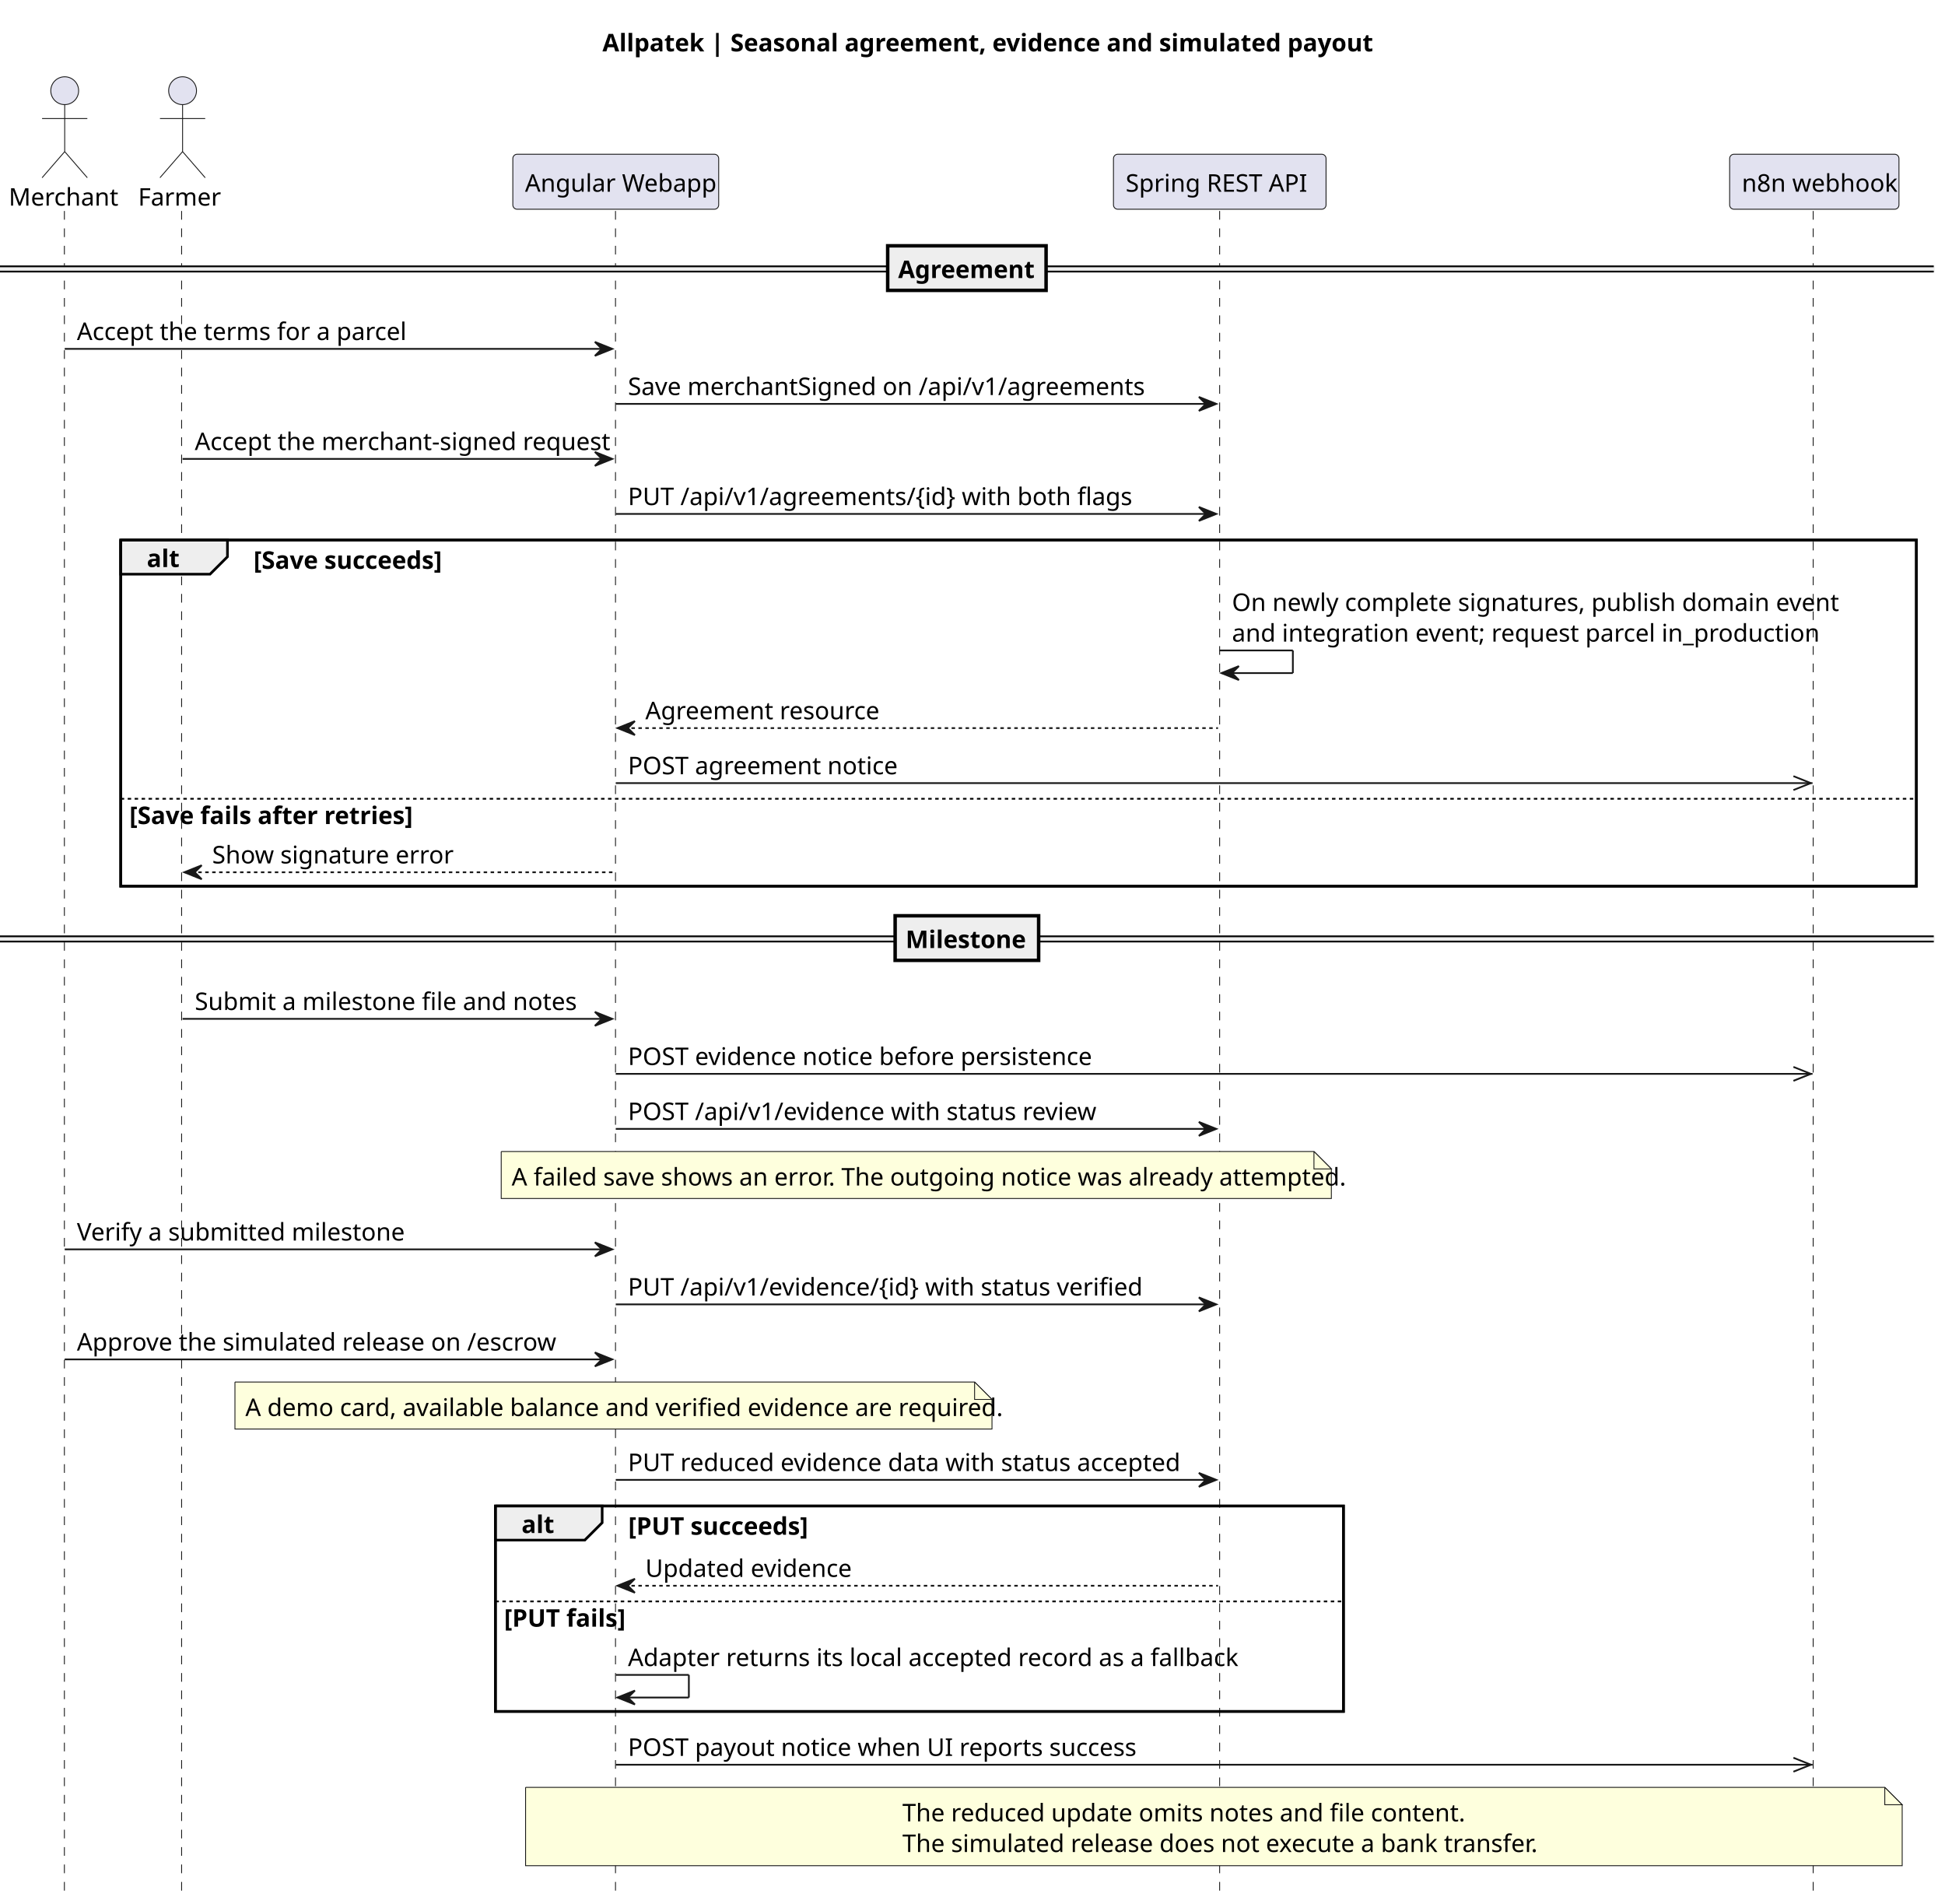
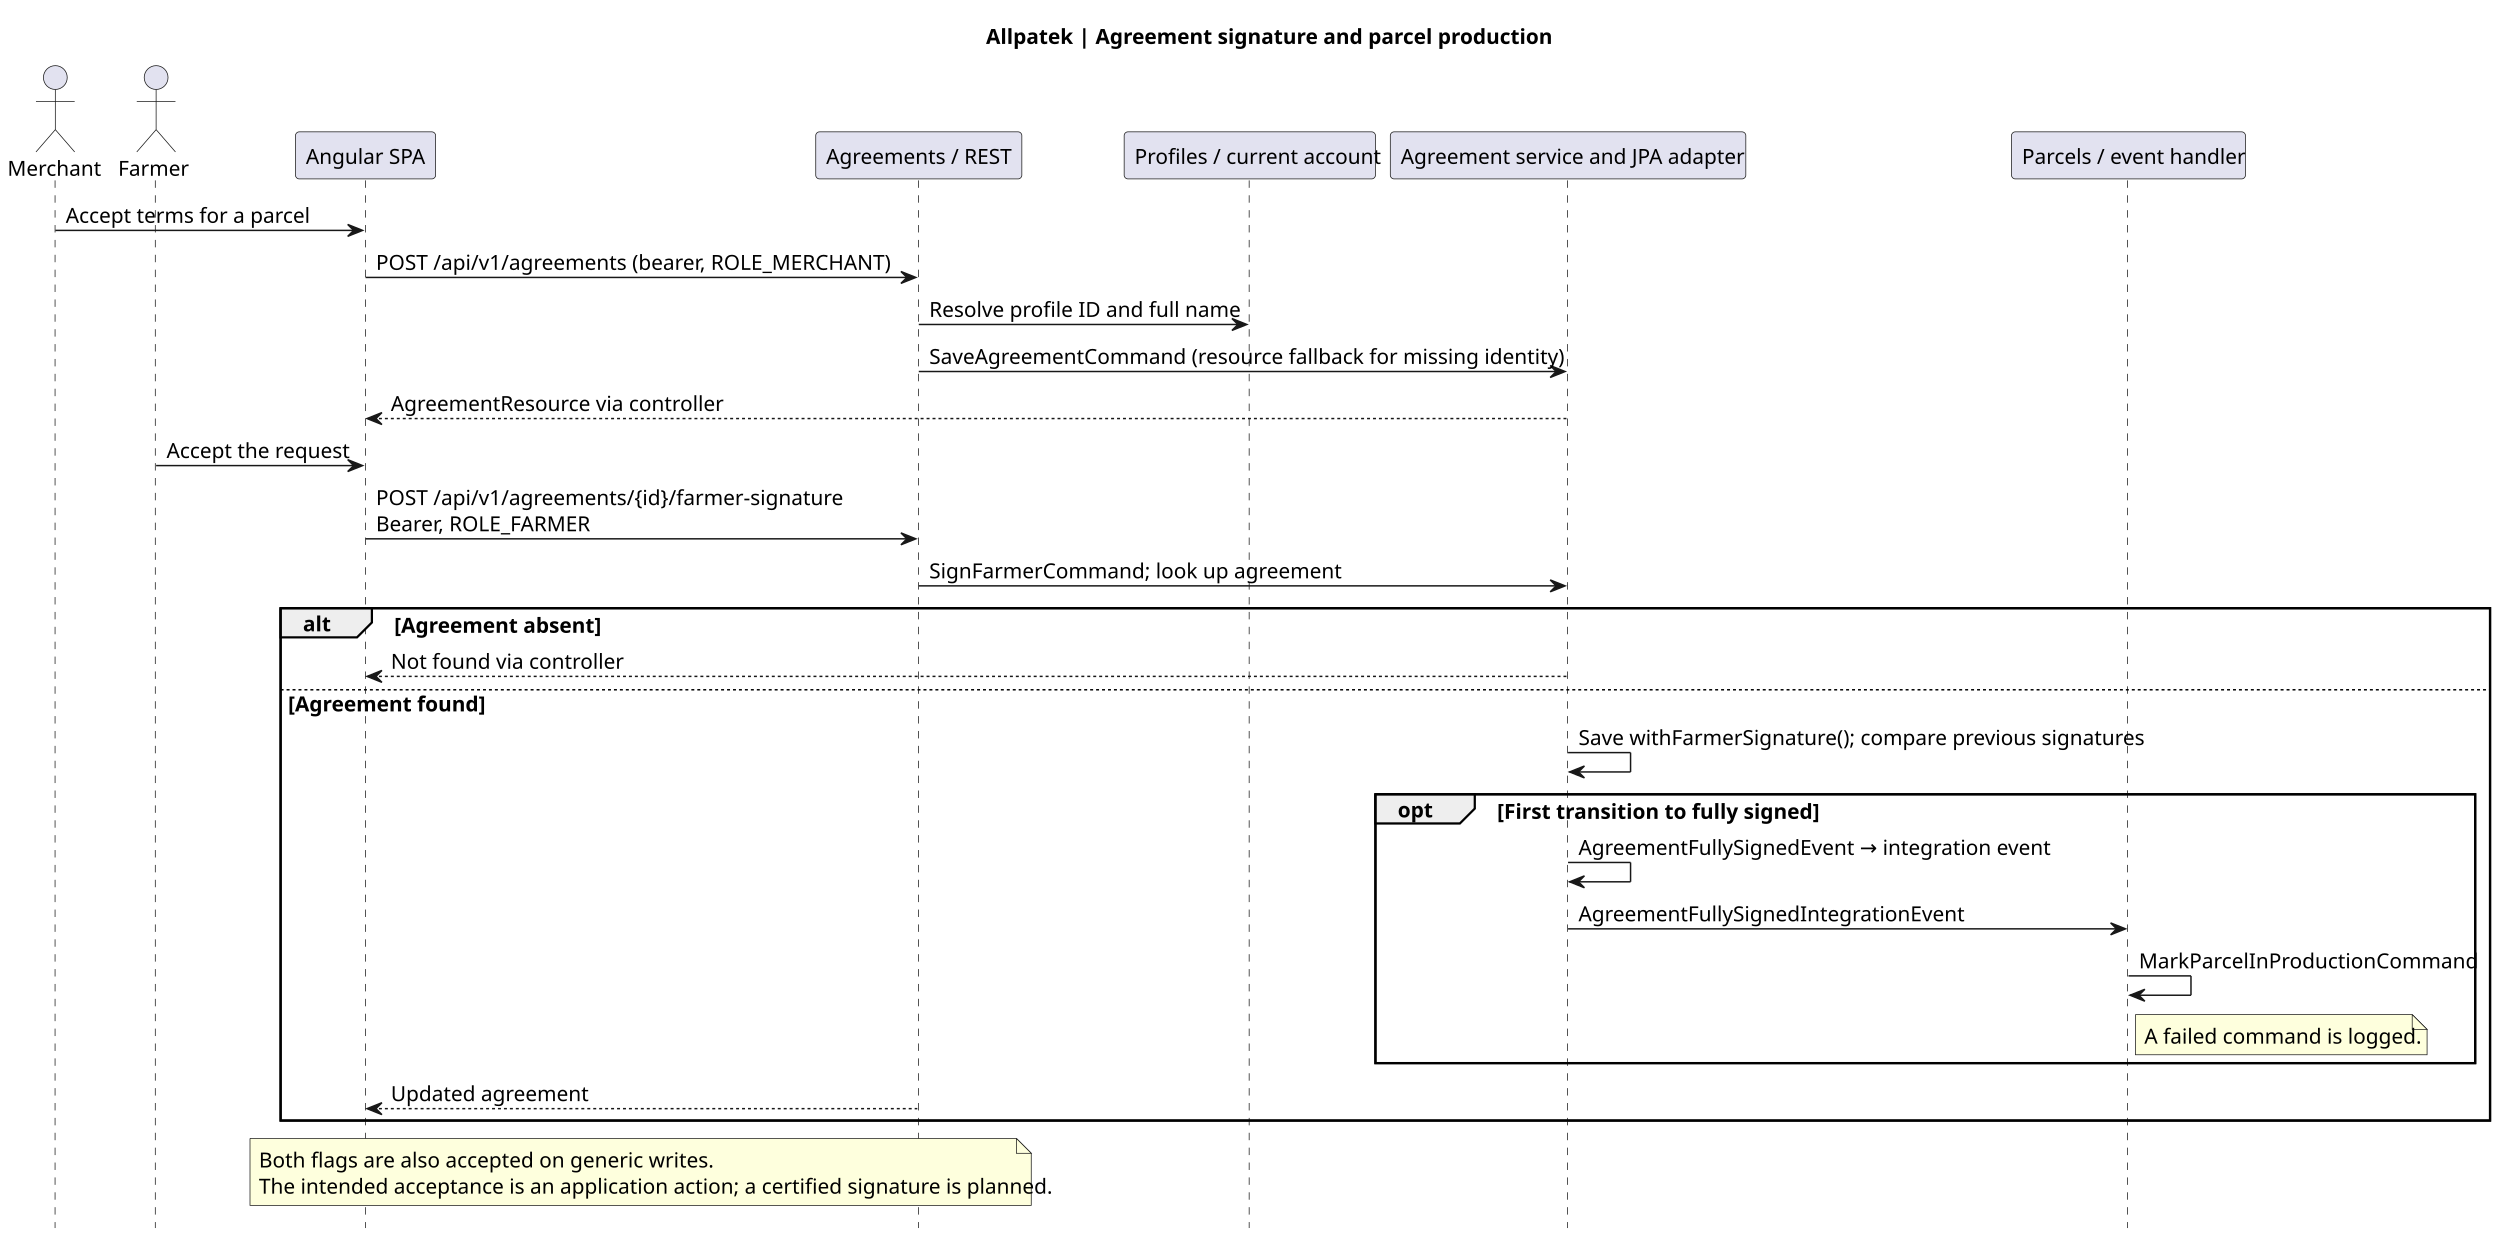
- <svg xmlns="http://www.w3.org/2000/svg" contentStyleType="text/css" data-diagram-type="SEQUENCE" height="1367.5px" preserveAspectRatio="none" style="width:1397px;height:1367px;background:#FFFFFF;" version="1.1" viewBox="0 0 1397 1367" width="1397.5px" zoomAndPan="magnify">
+ <svg xmlns="http://www.w3.org/2000/svg" contentStyleType="text/css" data-diagram-type="SEQUENCE" height="1040px" preserveAspectRatio="none" style="width:2100px;height:1040px;background:#FFFFFF;" version="1.1" viewBox="0 0 2100 1040" width="2100px" zoomAndPan="magnify">
  <defs />
  <g>
-     <text fill="#000000" font-family="sans-serif" font-size="17.5" font-weight="bold" lengthAdjust="spacing" textLength="522.291" x="432.696" y="36.916">Allpatek | Seasonal agreement, evidence and simulated payout</text>
-     <rect fill="none" height="248.594" style="stroke:#000000;stroke-width:1.875;" width="1289.736" x="86.698" y="387.832" />
-     <rect fill="none" height="147.559" style="stroke:#000000;stroke-width:1.875;" width="609.101" x="355.839" y="1081.543" />
+     <text fill="#000000" font-family="sans-serif" font-size="17.5" font-weight="bold" lengthAdjust="spacing" textLength="446.37" x="828.262" y="36.916">Allpatek | Agreement signature and parcel production</text>
+     <rect fill="none" height="430.391" style="stroke:#000000;stroke-width:1.875;" width="1855.929" x="235.715" y="510.879" />
+     <rect fill="none" height="225.82" style="stroke:#000000;stroke-width:1.875;" width="923.785" x="1155.358" y="667.188" />
    <g class="participant-lifeline" data-entity-uid="part1" data-qualified-name="Merchant" id="part1-lifeline">
      <g>
-         <rect fill="#000000" fill-opacity="0" height="1207.363" width="10" x="41.474" y="151.523" />
-         <line style="stroke:#181818;stroke-width:0.625;stroke-dasharray:6.25,6.25;" x1="46.25" x2="46.25" y1="151.523" y2="1358.887" />
+         <rect fill="#000000" fill-opacity="0" height="880.019" width="10" x="41.474" y="151.523" />
+         <line style="stroke:#181818;stroke-width:0.625;stroke-dasharray:6.25,6.25;" x1="46.25" x2="46.25" y1="151.523" y2="1031.543" />
      </g>
    </g>
    <g class="participant-lifeline" data-entity-uid="part2" data-qualified-name="Farmer" id="part2-lifeline">
      <g>
-         <rect fill="#000000" fill-opacity="0" height="1207.363" width="10" x="126.142" y="151.523" />
-         <line style="stroke:#181818;stroke-width:0.625;stroke-dasharray:6.25,6.25;" x1="130.448" x2="130.448" y1="151.523" y2="1358.887" />
+         <rect fill="#000000" fill-opacity="0" height="880.019" width="10" x="126.142" y="151.523" />
+         <line style="stroke:#181818;stroke-width:0.625;stroke-dasharray:6.25,6.25;" x1="130.448" x2="130.448" y1="151.523" y2="1031.543" />
      </g>
    </g>
    <g class="participant-lifeline" data-entity-uid="part3" data-qualified-name="Web" id="part3-lifeline">
      <g>
-         <rect fill="#000000" fill-opacity="0" height="1207.363" width="10" x="437.27" y="151.523" />
-         <line style="stroke:#181818;stroke-width:0.625;stroke-dasharray:6.25,6.25;" x1="442.089" x2="442.089" y1="151.523" y2="1358.887" />
+         <rect fill="#000000" fill-opacity="0" height="880.019" width="10" x="302.064" y="151.523" />
+         <line style="stroke:#181818;stroke-width:0.625;stroke-dasharray:6.25,6.25;" x1="306.965" x2="306.965" y1="151.523" y2="1031.543" />
      </g>
    </g>
-     <g class="participant-lifeline" data-entity-uid="part4" data-qualified-name="Api" id="part4-lifeline">
+     <g class="participant-lifeline" data-entity-uid="part4" data-qualified-name="Rest" id="part4-lifeline">
      <g>
-         <rect fill="#000000" fill-opacity="0" height="1207.363" width="10" x="871.096" y="151.523" />
-         <line style="stroke:#181818;stroke-width:0.625;stroke-dasharray:6.25,6.25;" x1="876.001" x2="876.001" y1="151.523" y2="1358.887" />
+         <rect fill="#000000" fill-opacity="0" height="880.019" width="10" x="766.787" y="151.523" />
+         <line style="stroke:#181818;stroke-width:0.625;stroke-dasharray:6.25,6.25;" x1="771.481" x2="771.481" y1="151.523" y2="1031.543" />
      </g>
    </g>
-     <g class="participant-lifeline" data-entity-uid="part5" data-qualified-name="N8n" id="part5-lifeline">
+     <g class="participant-lifeline" data-entity-uid="part5" data-qualified-name="Acct" id="part5-lifeline">
      <g>
-         <rect fill="#000000" fill-opacity="0" height="1207.363" width="10" x="1298.128" y="151.523" />
-         <line style="stroke:#181818;stroke-width:0.625;stroke-dasharray:6.25,6.25;" x1="1302.322" x2="1302.322" y1="151.523" y2="1358.887" />
+         <rect fill="#000000" fill-opacity="0" height="880.019" width="10" x="1044.829" y="151.523" />
+         <line style="stroke:#181818;stroke-width:0.625;stroke-dasharray:6.25,6.25;" x1="1049.299" x2="1049.299" y1="151.523" y2="1031.543" />
+       </g>
+     </g>
+     <g class="participant-lifeline" data-entity-uid="part6" data-qualified-name="Repo" id="part6-lifeline">
+       <g>
+         <rect fill="#000000" fill-opacity="0" height="880.019" width="10" x="1312.172" y="151.523" />
+         <line style="stroke:#181818;stroke-width:0.625;stroke-dasharray:6.25,6.25;" x1="1316.608" x2="1316.608" y1="151.523" y2="1031.543" />
+       </g>
+     </g>
+     <g class="participant-lifeline" data-entity-uid="part7" data-qualified-name="Parcels" id="part7-lifeline">
+       <g>
+         <rect fill="#000000" fill-opacity="0" height="880.019" width="10" x="1782.92" y="151.523" />
+         <line style="stroke:#181818;stroke-width:0.625;stroke-dasharray:6.25,6.25;" x1="1787.175" x2="1787.175" y1="151.523" y2="1031.543" />
      </g>
    </g>
    <g class="participant participant-head" data-entity-uid="part1" data-qualified-name="Merchant" id="part1-head">
      <text fill="#000000" font-family="sans-serif" font-size="17.5" lengthAdjust="spacing" textLength="72.948" x="6.25" y="147.678">Merchant</text>
      <ellipse cx="46.474" cy="65.137" fill="#E2E2F0" rx="10" ry="10" style="stroke:#181818;stroke-width:0.625;" />
      <path d="M46.474,75.137 L46.474,108.887 M30.224,85.137 L62.724,85.137 M46.474,108.887 L30.224,127.637 M46.474,108.887 L62.724,127.637" fill="none" style="stroke:#181818;stroke-width:0.625;" />
    </g>
    <g class="participant participant-head" data-entity-uid="part2" data-qualified-name="Farmer" id="part2-head">
      <text fill="#000000" font-family="sans-serif" font-size="17.5" lengthAdjust="spacing" textLength="56.388" x="99.198" y="147.678">Farmer</text>
      <ellipse cx="131.142" cy="65.137" fill="#E2E2F0" rx="10" ry="10" style="stroke:#181818;stroke-width:0.625;" />
      <path d="M131.142,75.137 L131.142,108.887 M114.892,85.137 L147.392,85.137 M131.142,108.887 L114.892,127.637 M131.142,108.887 L147.392,127.637" fill="none" style="stroke:#181818;stroke-width:0.625;" />
    </g>
    <g class="participant participant-head" data-entity-uid="part3" data-qualified-name="Web" id="part3-head">
-       <rect fill="#E2E2F0" height="39.512" rx="3.125" ry="3.125" style="stroke:#181818;stroke-width:0.625;" width="147.861" x="368.339" y="110.762" />
-       <text fill="#000000" font-family="sans-serif" font-size="17.5" lengthAdjust="spacing" textLength="130.361" x="377.089" y="137.678">Angular Webapp</text>
+       <rect fill="#E2E2F0" height="39.512" rx="3.125" ry="3.125" style="stroke:#181818;stroke-width:0.625;" width="117.698" x="248.215" y="110.762" />
+       <text fill="#000000" font-family="sans-serif" font-size="17.5" lengthAdjust="spacing" textLength="100.198" x="256.965" y="137.678">Angular SPA</text>
    </g>
-     <g class="participant participant-head" data-entity-uid="part4" data-qualified-name="Api" id="part4-head">
-       <rect fill="#E2E2F0" height="39.512" rx="3.125" ry="3.125" style="stroke:#181818;stroke-width:0.625;" width="152.689" x="799.751" y="110.762" />
-       <text fill="#000000" font-family="sans-serif" font-size="17.5" lengthAdjust="spacing" textLength="135.189" x="808.501" y="137.678">Spring REST API</text>
+     <g class="participant participant-head" data-entity-uid="part4" data-qualified-name="Rest" id="part4-head">
+       <rect fill="#E2E2F0" height="39.512" rx="3.125" ry="3.125" style="stroke:#181818;stroke-width:0.625;" width="173.112" x="685.231" y="110.762" />
+       <text fill="#000000" font-family="sans-serif" font-size="17.5" lengthAdjust="spacing" textLength="155.612" x="693.981" y="137.678">Agreements / REST</text>
    </g>
-     <g class="participant participant-head" data-entity-uid="part5" data-qualified-name="N8n" id="part5-head">
-       <rect fill="#E2E2F0" height="39.512" rx="3.125" ry="3.125" style="stroke:#181818;stroke-width:0.625;" width="121.611" x="1242.322" y="110.762" />
-       <text fill="#000000" font-family="sans-serif" font-size="17.5" lengthAdjust="spacing" textLength="104.111" x="1251.072" y="137.678">n8n webhook</text>
+     <g class="participant participant-head" data-entity-uid="part5" data-qualified-name="Acct" id="part5-head">
+       <rect fill="#E2E2F0" height="39.512" rx="3.125" ry="3.125" style="stroke:#181818;stroke-width:0.625;" width="211.06" x="944.299" y="110.762" />
+       <text fill="#000000" font-family="sans-serif" font-size="17.5" lengthAdjust="spacing" textLength="193.56" x="953.049" y="137.678">Profiles / current account</text>
    </g>
-     <rect fill="#EEEEEE" height="3.75" style="stroke:#EEEEEE;stroke-width:1.25;" width="1388.934" x="0" y="191.279" />
-     <line style="stroke:#000000;stroke-width:1.25;" x1="0" x2="1388.934" y1="191.279" y2="191.279" />
-     <line style="stroke:#000000;stroke-width:1.25;" x1="0" x2="1388.934" y1="195.029" y2="195.029" />
-     <rect fill="#EEEEEE" height="32.012" style="stroke:#000000;stroke-width:2.5;" width="113.776" x="637.579" y="176.523" />
-     <text fill="#000000" font-family="sans-serif" font-size="17.5" font-weight="bold" lengthAdjust="spacing" textLength="91.414" x="645.079" y="199.69">Agreement</text>
+     <g class="participant participant-head" data-entity-uid="part6" data-qualified-name="Repo" id="part6-head">
+       <rect fill="#E2E2F0" height="39.512" rx="3.125" ry="3.125" style="stroke:#181818;stroke-width:0.625;" width="298.628" x="1167.858" y="110.762" />
+       <text fill="#000000" font-family="sans-serif" font-size="17.5" lengthAdjust="spacing" textLength="281.128" x="1176.608" y="137.678">Agreement service and JPA adapter</text>
+     </g>
+     <g class="participant participant-head" data-entity-uid="part7" data-qualified-name="Parcels" id="part7-head">
+       <rect fill="#E2E2F0" height="39.512" rx="3.125" ry="3.125" style="stroke:#181818;stroke-width:0.625;" width="196.49" x="1689.675" y="110.762" />
+       <text fill="#000000" font-family="sans-serif" font-size="17.5" lengthAdjust="spacing" textLength="178.99" x="1698.425" y="137.678">Parcels / event handler</text>
+     </g>
    <g class="message" data-entity-1="part1" data-entity-2="part3" id="msg1">
-       <polygon fill="#181818" points="427.27,245.547,439.77,250.547,427.27,255.547,432.27,250.547" style="stroke:#181818;stroke-width:1.25;" />
-       <line style="stroke:#181818;stroke-width:1.25;" x1="46.474" x2="434.77" y1="250.547" y2="250.547" />
-       <text fill="#000000" font-family="sans-serif" font-size="17.5" lengthAdjust="spacing" textLength="223.706" x="55.224" y="244.202">Accept the terms for a parcel</text>
+       <polygon fill="#181818" points="292.064,188.535,304.564,193.535,292.064,198.535,297.064,193.535" style="stroke:#181818;stroke-width:1.25;" />
+       <line style="stroke:#181818;stroke-width:1.25;" x1="46.474" x2="299.564" y1="193.535" y2="193.535" />
+       <text fill="#000000" font-family="sans-serif" font-size="17.5" lengthAdjust="spacing" textLength="194.517" x="55.224" y="187.19">Accept terms for a parcel</text>
    </g>
    <g class="message" data-entity-1="part3" data-entity-2="part4" id="msg2">
-       <polygon fill="#181818" points="861.096,285.059,873.596,290.059,861.096,295.059,866.096,290.059" style="stroke:#181818;stroke-width:1.25;" />
-       <line style="stroke:#181818;stroke-width:1.25;" x1="442.27" x2="868.596" y1="290.059" y2="290.059" />
-       <text fill="#000000" font-family="sans-serif" font-size="17.5" lengthAdjust="spacing" textLength="350.214" x="451.02" y="283.713">Save merchantSigned on /api/v1/agreements</text>
+       <polygon fill="#181818" points="756.787,228.047,769.287,233.047,756.787,238.047,761.787,233.047" style="stroke:#181818;stroke-width:1.25;" />
+       <line style="stroke:#181818;stroke-width:1.25;" x1="307.064" x2="764.287" y1="233.047" y2="233.047" />
+       <text fill="#000000" font-family="sans-serif" font-size="17.5" lengthAdjust="spacing" textLength="434.723" x="315.814" y="226.702">POST /api/v1/agreements (bearer, ROLE_MERCHANT)</text>
    </g>
-     <g class="message" data-entity-1="part2" data-entity-2="part3" id="msg3">
-       <polygon fill="#181818" points="427.27,324.57,439.77,329.57,427.27,334.57,432.27,329.57" style="stroke:#181818;stroke-width:1.25;" />
-       <line style="stroke:#181818;stroke-width:1.25;" x1="131.142" x2="434.77" y1="329.57" y2="329.57" />
-       <text fill="#000000" font-family="sans-serif" font-size="17.5" lengthAdjust="spacing" textLength="281.128" x="139.892" y="323.225">Accept the merchant-signed request</text>
+     <g class="message" data-entity-1="part4" data-entity-2="part5" id="msg3">
+       <polygon fill="#181818" points="1034.829,267.559,1047.329,272.559,1034.829,277.559,1039.829,272.559" style="stroke:#181818;stroke-width:1.25;" />
+       <line style="stroke:#181818;stroke-width:1.25;" x1="771.787" x2="1042.329" y1="272.559" y2="272.559" />
+       <text fill="#000000" font-family="sans-serif" font-size="17.5" lengthAdjust="spacing" textLength="248.042" x="780.537" y="266.213">Resolve profile ID and full name</text>
    </g>
-     <g class="message" data-entity-1="part3" data-entity-2="part4" id="msg4">
-       <polygon fill="#181818" points="861.096,364.082,873.596,369.082,861.096,374.082,866.096,369.082" style="stroke:#181818;stroke-width:1.25;" />
-       <line style="stroke:#181818;stroke-width:1.25;" x1="442.27" x2="868.596" y1="369.082" y2="369.082" />
-       <text fill="#000000" font-family="sans-serif" font-size="17.5" lengthAdjust="spacing" textLength="335.602" x="451.02" y="362.737">PUT /api/v1/agreements/{id} with both flags</text>
+     <g class="message" data-entity-1="part4" data-entity-2="part6" id="msg4">
+       <polygon fill="#181818" points="1302.172,307.07,1314.672,312.07,1302.172,317.07,1307.172,312.07" style="stroke:#181818;stroke-width:1.25;" />
+       <line style="stroke:#181818;stroke-width:1.25;" x1="771.787" x2="1309.672" y1="312.07" y2="312.07" />
+       <text fill="#000000" font-family="sans-serif" font-size="17.5" lengthAdjust="spacing" textLength="504.791" x="780.537" y="305.725">SaveAgreementCommand (resource fallback for missing identity)</text>
    </g>
-     <path d="M86.698,387.832 L163.37,387.832 L163.37,399.844 L150.87,412.344 L86.698,412.344 L86.698,387.832" fill="#EEEEEE" style="stroke:#000000;stroke-width:1.875;" />
-     <rect fill="none" height="248.594" style="stroke:#000000;stroke-width:1.875;" width="1289.736" x="86.698" y="387.832" />
-     <text fill="#000000" font-family="sans-serif" font-size="17.5" font-weight="bold" lengthAdjust="spacing" textLength="20.422" x="105.448" y="407.248">alt</text>
-     <text fill="#000000" font-family="sans-serif" font-size="17.5" font-weight="bold" lengthAdjust="spacing" textLength="137.163" x="182.12" y="408.498">[Save succeeds]</text>
-     <g class="message" data-entity-1="part4" data-entity-2="part4" id="msg5">
-       <line style="stroke:#181818;stroke-width:1.25;" x1="876.096" x2="928.596" y1="467.129" y2="467.129" />
-       <line style="stroke:#181818;stroke-width:1.25;" x1="928.596" x2="928.596" y1="467.129" y2="483.379" />
-       <line style="stroke:#181818;stroke-width:1.25;" x1="877.346" x2="928.596" y1="483.379" y2="483.379" />
-       <polygon fill="#181818" points="889.846,478.379,877.346,483.379,889.846,488.379,884.846,483.379" style="stroke:#181818;stroke-width:1.25;" />
-       <text fill="#000000" font-family="sans-serif" font-size="17.5" lengthAdjust="spacing" textLength="409.533" x="884.846" y="438.772">On newly complete signatures, publish domain event</text>
-       <text fill="#000000" font-family="sans-serif" font-size="17.5" lengthAdjust="spacing" textLength="394.015" x="884.846" y="460.784">and integration event; request parcel in_production</text>
+     <g class="message" data-entity-1="part6" data-entity-2="part3" id="msg5">
+       <polygon fill="#181818" points="320.814,346.582,308.314,351.582,320.814,356.582,315.814,351.582" style="stroke:#181818;stroke-width:1.25;" />
+       <line style="stroke:#181818;stroke-width:1.25;stroke-dasharray:2.5,2.5;" x1="313.314" x2="1315.922" y1="351.582" y2="351.582" />
+       <text fill="#000000" font-family="sans-serif" font-size="17.5" lengthAdjust="spacing" textLength="264.568" x="328.314" y="345.237">AgreementResource via controller</text>
    </g>
-     <g class="message" data-entity-1="part4" data-entity-2="part3" id="msg6">
-       <polygon fill="#181818" points="456.02,517.891,443.52,522.891,456.02,527.891,451.02,522.891" style="stroke:#181818;stroke-width:1.25;" />
-       <line style="stroke:#181818;stroke-width:1.25;stroke-dasharray:2.5,2.5;" x1="448.52" x2="874.846" y1="522.891" y2="522.891" />
-       <text fill="#000000" font-family="sans-serif" font-size="17.5" lengthAdjust="spacing" textLength="158.551" x="463.52" y="516.545">Agreement resource</text>
+     <g class="message" data-entity-1="part2" data-entity-2="part3" id="msg6">
+       <polygon fill="#181818" points="292.064,386.094,304.564,391.094,292.064,396.094,297.064,391.094" style="stroke:#181818;stroke-width:1.25;" />
+       <line style="stroke:#181818;stroke-width:1.25;" x1="131.142" x2="299.564" y1="391.094" y2="391.094" />
+       <text fill="#000000" font-family="sans-serif" font-size="17.5" lengthAdjust="spacing" textLength="145.922" x="139.892" y="384.748">Accept the request</text>
    </g>
-     <g class="message" data-entity-1="part3" data-entity-2="part5" id="msg7">
-       <line style="stroke:#181818;stroke-width:1.25;" x1="1300.628" x2="1288.128" y1="562.402" y2="557.402" />
-       <line style="stroke:#181818;stroke-width:1.25;" x1="1300.628" x2="1288.128" y1="562.402" y2="567.402" />
-       <line style="stroke:#181818;stroke-width:1.25;" x1="442.27" x2="1301.878" y1="562.402" y2="562.402" />
-       <text fill="#000000" font-family="sans-serif" font-size="17.5" lengthAdjust="spacing" textLength="187.732" x="451.02" y="556.057">POST agreement notice</text>
+     <g class="message" data-entity-1="part3" data-entity-2="part4" id="msg7">
+       <polygon fill="#181818" points="756.787,447.617,769.287,452.617,756.787,457.617,761.787,452.617" style="stroke:#181818;stroke-width:1.25;" />
+       <line style="stroke:#181818;stroke-width:1.25;" x1="307.064" x2="764.287" y1="452.617" y2="452.617" />
+       <text fill="#000000" font-family="sans-serif" font-size="17.5" lengthAdjust="spacing" textLength="364.757" x="315.814" y="424.26">POST /api/v1/agreements/{id}/farmer-signature</text>
+       <text fill="#000000" font-family="sans-serif" font-size="17.5" lengthAdjust="spacing" textLength="193.525" x="315.814" y="446.272">Bearer, ROLE_FARMER</text>
    </g>
-     <line style="stroke:#000000;stroke-width:1.25;stroke-dasharray:2.5,2.5;" x1="86.698" x2="1376.434" y1="573.652" y2="573.652" />
-     <text fill="#000000" font-family="sans-serif" font-size="17.5" font-weight="bold" lengthAdjust="spacing" textLength="193.568" x="92.948" y="591.819">[Save fails after retries]</text>
-     <g class="message" data-entity-1="part3" data-entity-2="part2" id="msg8">
-       <polygon fill="#181818" points="144.892,621.426,132.392,626.426,144.892,631.426,139.892,626.426" style="stroke:#181818;stroke-width:1.25;" />
-       <line style="stroke:#181818;stroke-width:1.25;stroke-dasharray:2.5,2.5;" x1="137.392" x2="441.02" y1="626.426" y2="626.426" />
-       <text fill="#000000" font-family="sans-serif" font-size="17.5" lengthAdjust="spacing" textLength="162.439" x="152.392" y="620.081">Show signature error</text>
+     <g class="message" data-entity-1="part4" data-entity-2="part6" id="msg8">
+       <polygon fill="#181818" points="1302.172,487.129,1314.672,492.129,1302.172,497.129,1307.172,492.129" style="stroke:#181818;stroke-width:1.25;" />
+       <line style="stroke:#181818;stroke-width:1.25;" x1="771.787" x2="1309.672" y1="492.129" y2="492.129" />
+       <text fill="#000000" font-family="sans-serif" font-size="17.5" lengthAdjust="spacing" textLength="326.818" x="780.537" y="485.784">SignFarmerCommand; look up agreement</text>
    </g>
-     <rect fill="#EEEEEE" height="3.75" style="stroke:#EEEEEE;stroke-width:1.25;" width="1388.934" x="0" y="672.432" />
-     <line style="stroke:#000000;stroke-width:1.25;" x1="0" x2="1388.934" y1="672.432" y2="672.432" />
-     <line style="stroke:#000000;stroke-width:1.25;" x1="0" x2="1388.934" y1="676.182" y2="676.182" />
-     <rect fill="#EEEEEE" height="32.012" style="stroke:#000000;stroke-width:2.5;" width="103.069" x="642.932" y="657.676" />
-     <text fill="#000000" font-family="sans-serif" font-size="17.5" font-weight="bold" lengthAdjust="spacing" textLength="80.707" x="650.432" y="680.842">Milestone</text>
-     <g class="message" data-entity-1="part2" data-entity-2="part3" id="msg9">
-       <polygon fill="#181818" points="427.27,726.699,439.77,731.699,427.27,736.699,432.27,731.699" style="stroke:#181818;stroke-width:1.25;" />
-       <line style="stroke:#181818;stroke-width:1.25;" x1="131.142" x2="434.77" y1="731.699" y2="731.699" />
-       <text fill="#000000" font-family="sans-serif" font-size="17.5" lengthAdjust="spacing" textLength="257.783" x="139.892" y="725.354">Submit a milestone file and notes</text>
+     <path d="M235.715,510.879 L312.387,510.879 L312.387,522.891 L299.887,535.391 L235.715,535.391 L235.715,510.879" fill="#EEEEEE" style="stroke:#000000;stroke-width:1.875;" />
+     <rect fill="none" height="430.391" style="stroke:#000000;stroke-width:1.875;" width="1855.929" x="235.715" y="510.879" />
+     <text fill="#000000" font-family="sans-serif" font-size="17.5" font-weight="bold" lengthAdjust="spacing" textLength="20.422" x="254.465" y="530.295">alt</text>
+     <text fill="#000000" font-family="sans-serif" font-size="17.5" font-weight="bold" lengthAdjust="spacing" textLength="164.336" x="331.137" y="531.545">[Agreement absent]</text>
+     <g class="message" data-entity-1="part6" data-entity-2="part3" id="msg9">
+       <polygon fill="#181818" points="320.814,563.164,308.314,568.164,320.814,573.164,315.814,568.164" style="stroke:#181818;stroke-width:1.25;" />
+       <line style="stroke:#181818;stroke-width:1.25;stroke-dasharray:2.5,2.5;" x1="313.314" x2="1315.922" y1="568.164" y2="568.164" />
+       <text fill="#000000" font-family="sans-serif" font-size="17.5" lengthAdjust="spacing" textLength="179.956" x="328.314" y="561.819">Not found via controller</text>
    </g>
-     <g class="message" data-entity-1="part3" data-entity-2="part5" id="msg10">
-       <line style="stroke:#181818;stroke-width:1.25;" x1="1300.628" x2="1288.128" y1="771.211" y2="766.211" />
-       <line style="stroke:#181818;stroke-width:1.25;" x1="1300.628" x2="1288.128" y1="771.211" y2="776.211" />
-       <line style="stroke:#181818;stroke-width:1.25;" x1="442.27" x2="1301.878" y1="771.211" y2="771.211" />
-       <text fill="#000000" font-family="sans-serif" font-size="17.5" lengthAdjust="spacing" textLength="322.955" x="451.02" y="764.866">POST evidence notice before persistence</text>
+     <line style="stroke:#000000;stroke-width:1.25;stroke-dasharray:2.5,2.5;" x1="235.715" x2="2091.644" y1="579.414" y2="579.414" />
+     <text fill="#000000" font-family="sans-serif" font-size="17.5" font-weight="bold" lengthAdjust="spacing" textLength="156.517" x="241.965" y="597.581">[Agreement found]</text>
+     <g class="message" data-entity-1="part6" data-entity-2="part6" id="msg10">
+       <line style="stroke:#181818;stroke-width:1.25;" x1="1317.172" x2="1369.672" y1="632.188" y2="632.188" />
+       <line style="stroke:#181818;stroke-width:1.25;" x1="1369.672" x2="1369.672" y1="632.188" y2="648.438" />
+       <line style="stroke:#181818;stroke-width:1.25;" x1="1318.422" x2="1369.672" y1="648.438" y2="648.438" />
+       <polygon fill="#181818" points="1330.922,643.438,1318.422,648.438,1330.922,653.438,1325.922,648.438" style="stroke:#181818;stroke-width:1.25;" />
+       <text fill="#000000" font-family="sans-serif" font-size="17.5" lengthAdjust="spacing" textLength="453.248" x="1325.922" y="625.842">Save withFarmerSignature(); compare previous signatures</text>
    </g>
-     <g class="message" data-entity-1="part3" data-entity-2="part4" id="msg11">
-       <polygon fill="#181818" points="861.096,805.723,873.596,810.723,861.096,815.723,866.096,810.723" style="stroke:#181818;stroke-width:1.25;" />
-       <line style="stroke:#181818;stroke-width:1.25;" x1="442.27" x2="868.596" y1="810.723" y2="810.723" />
-       <text fill="#000000" font-family="sans-serif" font-size="17.5" lengthAdjust="spacing" textLength="321.947" x="451.02" y="804.377">POST /api/v1/evidence with status review</text>
+     <path d="M1155.358,667.188 L1238.815,667.188 L1238.815,679.199 L1226.315,691.699 L1155.358,691.699 L1155.358,667.188" fill="#EEEEEE" style="stroke:#000000;stroke-width:1.875;" />
+     <rect fill="none" height="225.82" style="stroke:#000000;stroke-width:1.875;" width="923.785" x="1155.358" y="667.188" />
+     <text fill="#000000" font-family="sans-serif" font-size="17.5" font-weight="bold" lengthAdjust="spacing" textLength="27.207" x="1174.108" y="686.604">opt</text>
+     <text fill="#000000" font-family="sans-serif" font-size="17.5" font-weight="bold" lengthAdjust="spacing" textLength="257.638" x="1257.565" y="687.854">[First transition to fully signed]</text>
+     <g class="message" data-entity-1="part6" data-entity-2="part6" id="msg11">
+       <line style="stroke:#181818;stroke-width:1.25;" x1="1317.172" x2="1369.672" y1="724.473" y2="724.473" />
+       <line style="stroke:#181818;stroke-width:1.25;" x1="1369.672" x2="1369.672" y1="724.473" y2="740.723" />
+       <line style="stroke:#181818;stroke-width:1.25;" x1="1318.422" x2="1369.672" y1="740.723" y2="740.723" />
+       <polygon fill="#181818" points="1330.922,735.723,1318.422,740.723,1330.922,745.723,1325.922,740.723" style="stroke:#181818;stroke-width:1.25;" />
+       <text fill="#000000" font-family="sans-serif" font-size="17.5" lengthAdjust="spacing" textLength="376.011" x="1325.922" y="718.127">AgreementFullySignedEvent → integration event</text>
    </g>
-     <path d="M360,826.973 L360,860.723 L956.25,860.723 L956.25,839.473 L943.75,826.973 L360,826.973" fill="#FEFFDD" style="stroke:#181818;stroke-width:0.625;" />
-     <path d="M943.75,826.973 L943.75,839.473 L956.25,839.473 L943.75,826.973" fill="#FEFFDD" style="stroke:#181818;stroke-width:0.625;" />
-     <text fill="#000000" font-family="sans-serif" font-size="17.5" lengthAdjust="spacing" textLength="570.04" x="367.5" y="851.389">A failed save shows an error. The outgoing notice was already attempted.</text>
-     <g class="message" data-entity-1="part1" data-entity-2="part3" id="msg12">
-       <polygon fill="#181818" points="427.27,892.246,439.77,897.246,427.27,902.246,432.27,897.246" style="stroke:#181818;stroke-width:1.25;" />
-       <line style="stroke:#181818;stroke-width:1.25;" x1="46.474" x2="434.77" y1="897.246" y2="897.246" />
-       <text fill="#000000" font-family="sans-serif" font-size="17.5" lengthAdjust="spacing" textLength="219.818" x="55.224" y="890.901">Verify a submitted milestone</text>
+     <g class="message" data-entity-1="part6" data-entity-2="part7" id="msg12">
+       <polygon fill="#181818" points="1772.92,775.234,1785.42,780.234,1772.92,785.234,1777.92,780.234" style="stroke:#181818;stroke-width:1.25;" />
+       <line style="stroke:#181818;stroke-width:1.25;" x1="1317.172" x2="1780.42" y1="780.234" y2="780.234" />
+       <text fill="#000000" font-family="sans-serif" font-size="17.5" lengthAdjust="spacing" textLength="304.49" x="1325.922" y="773.889">AgreementFullySignedIntegrationEvent</text>
    </g>
-     <g class="message" data-entity-1="part3" data-entity-2="part4" id="msg13">
-       <polygon fill="#181818" points="861.096,931.758,873.596,936.758,861.096,941.758,866.096,936.758" style="stroke:#181818;stroke-width:1.25;" />
-       <line style="stroke:#181818;stroke-width:1.25;" x1="442.27" x2="868.596" y1="936.758" y2="936.758" />
-       <text fill="#000000" font-family="sans-serif" font-size="17.5" lengthAdjust="spacing" textLength="345.317" x="451.02" y="930.413">PUT /api/v1/evidence/{id} with status verified</text>
+     <g class="message" data-entity-1="part7" data-entity-2="part7" id="msg13">
+       <line style="stroke:#181818;stroke-width:1.25;" x1="1787.92" x2="1840.42" y1="819.746" y2="819.746" />
+       <line style="stroke:#181818;stroke-width:1.25;" x1="1840.42" x2="1840.42" y1="819.746" y2="835.996" />
+       <line style="stroke:#181818;stroke-width:1.25;" x1="1789.17" x2="1840.42" y1="835.996" y2="835.996" />
+       <polygon fill="#181818" points="1801.67,830.996,1789.17,835.996,1801.67,840.996,1796.67,835.996" style="stroke:#181818;stroke-width:1.25;" />
+       <text fill="#000000" font-family="sans-serif" font-size="17.5" lengthAdjust="spacing" textLength="267.473" x="1796.67" y="813.401">MarkParcelInProductionCommand</text>
    </g>
-     <g class="message" data-entity-1="part1" data-entity-2="part3" id="msg14">
-       <polygon fill="#181818" points="427.27,971.269,439.77,976.269,427.27,981.269,432.27,976.269" style="stroke:#181818;stroke-width:1.25;" />
-       <line style="stroke:#181818;stroke-width:1.25;" x1="46.474" x2="434.77" y1="976.269" y2="976.269" />
-       <text fill="#000000" font-family="sans-serif" font-size="17.5" lengthAdjust="spacing" textLength="325.869" x="55.224" y="969.924">Approve the simulated release on /escrow</text>
+     <path d="M1793.75,852.246 L1793.75,885.996 L2038.75,885.996 L2038.75,864.746 L2026.25,852.246 L1793.75,852.246" fill="#FEFFDD" style="stroke:#181818;stroke-width:0.625;" />
+     <path d="M2026.25,852.246 L2026.25,864.746 L2038.75,864.746 L2026.25,852.246" fill="#FEFFDD" style="stroke:#181818;stroke-width:0.625;" />
+     <text fill="#000000" font-family="sans-serif" font-size="17.5" lengthAdjust="spacing" textLength="219.844" x="1801.25" y="876.663">A failed command is logged.</text>
+     <g class="message" data-entity-1="part4" data-entity-2="part3" id="msg14">
+       <polygon fill="#181818" points="320.814,926.269,308.314,931.269,320.814,936.269,315.814,931.269" style="stroke:#181818;stroke-width:1.25;" />
+       <line style="stroke:#181818;stroke-width:1.25;stroke-dasharray:2.5,2.5;" x1="313.314" x2="770.537" y1="931.269" y2="931.269" />
+       <text fill="#000000" font-family="sans-serif" font-size="17.5" lengthAdjust="spacing" textLength="154.689" x="328.314" y="924.924">Updated agreement</text>
    </g>
-     <path d="M168.75,992.519 L168.75,1026.27 L712.5,1026.27 L712.5,1005.019 L700,992.519 L168.75,992.519" fill="#FEFFDD" style="stroke:#181818;stroke-width:0.625;" />
-     <path d="M700,992.519 L700,1005.019 L712.5,1005.019 L700,992.519" fill="#FEFFDD" style="stroke:#181818;stroke-width:0.625;" />
-     <text fill="#000000" font-family="sans-serif" font-size="17.5" lengthAdjust="spacing" textLength="518.514" x="176.25" y="1016.936">A demo card, available balance and verified evidence are required.</text>
-     <g class="message" data-entity-1="part3" data-entity-2="part4" id="msg15">
-       <polygon fill="#181818" points="861.096,1057.793,873.596,1062.793,861.096,1067.793,866.096,1062.793" style="stroke:#181818;stroke-width:1.25;" />
-       <line style="stroke:#181818;stroke-width:1.25;" x1="442.27" x2="868.596" y1="1062.793" y2="1062.793" />
-       <text fill="#000000" font-family="sans-serif" font-size="17.5" lengthAdjust="spacing" textLength="380.36" x="451.02" y="1056.448">PUT reduced evidence data with status accepted</text>
-     </g>
-     <path d="M355.839,1081.543 L432.512,1081.543 L432.512,1093.555 L420.012,1106.055 L355.839,1106.055 L355.839,1081.543" fill="#EEEEEE" style="stroke:#000000;stroke-width:1.875;" />
-     <rect fill="none" height="147.559" style="stroke:#000000;stroke-width:1.875;" width="609.101" x="355.839" y="1081.543" />
-     <text fill="#000000" font-family="sans-serif" font-size="17.5" font-weight="bold" lengthAdjust="spacing" textLength="20.422" x="374.589" y="1100.959">alt</text>
-     <text fill="#000000" font-family="sans-serif" font-size="17.5" font-weight="bold" lengthAdjust="spacing" textLength="131.293" x="451.262" y="1102.209">[PUT succeeds]</text>
-     <g class="message" data-entity-1="part4" data-entity-2="part3" id="msg16">
-       <polygon fill="#181818" points="456.02,1133.828,443.52,1138.828,456.02,1143.828,451.02,1138.828" style="stroke:#181818;stroke-width:1.25;" />
-       <line style="stroke:#181818;stroke-width:1.25;stroke-dasharray:2.5,2.5;" x1="448.52" x2="874.846" y1="1138.828" y2="1138.828" />
-       <text fill="#000000" font-family="sans-serif" font-size="17.5" lengthAdjust="spacing" textLength="141.077" x="463.52" y="1132.483">Updated evidence</text>
-     </g>
-     <line style="stroke:#000000;stroke-width:1.25;stroke-dasharray:2.5,2.5;" x1="355.839" x2="964.94" y1="1150.078" y2="1150.078" />
-     <text fill="#000000" font-family="sans-serif" font-size="17.5" font-weight="bold" lengthAdjust="spacing" textLength="86.534" x="362.089" y="1168.245">[PUT fails]</text>
-     <g class="message" data-entity-1="part3" data-entity-2="part3" id="msg17">
-       <line style="stroke:#181818;stroke-width:1.25;" x1="442.27" x2="494.77" y1="1202.852" y2="1202.852" />
-       <line style="stroke:#181818;stroke-width:1.25;" x1="494.77" x2="494.77" y1="1202.852" y2="1219.102" />
-       <line style="stroke:#181818;stroke-width:1.25;" x1="443.52" x2="494.77" y1="1219.102" y2="1219.102" />
-       <polygon fill="#181818" points="456.02,1214.102,443.52,1219.102,456.02,1224.102,451.02,1219.102" style="stroke:#181818;stroke-width:1.25;" />
-       <text fill="#000000" font-family="sans-serif" font-size="17.5" lengthAdjust="spacing" textLength="416.326" x="451.02" y="1196.506">Adapter returns its local accepted record as a fallback</text>
-     </g>
-     <g class="message" data-entity-1="part3" data-entity-2="part5" id="msg18">
-       <line style="stroke:#181818;stroke-width:1.25;" x1="1300.628" x2="1288.128" y1="1267.363" y2="1262.363" />
-       <line style="stroke:#181818;stroke-width:1.25;" x1="1300.628" x2="1288.128" y1="1267.363" y2="1272.363" />
-       <line style="stroke:#181818;stroke-width:1.25;" x1="442.27" x2="1301.878" y1="1267.363" y2="1267.363" />
-       <text fill="#000000" font-family="sans-serif" font-size="17.5" lengthAdjust="spacing" textLength="353.076" x="451.02" y="1261.018">POST payout notice when UI reports success</text>
-     </g>
-     <path d="M377.5,1283.613 L377.5,1339.863 L1366.25,1339.863 L1366.25,1296.113 L1353.75,1283.613 L377.5,1283.613" fill="#FEFFDD" style="stroke:#181818;stroke-width:0.625;" />
-     <path d="M1353.75,1283.613 L1353.75,1296.113 L1366.25,1296.113 L1353.75,1283.613" fill="#FEFFDD" style="stroke:#181818;stroke-width:0.625;" />
-     <text fill="#000000" font-family="sans-serif" font-size="17.5" lengthAdjust="spacing" textLength="379.412" x="648.156" y="1308.03">The reduced update omits notes and file content.</text>
-     <text fill="#000000" font-family="sans-serif" font-size="17.5" lengthAdjust="spacing" textLength="436.782" x="648.156" y="1330.042">The simulated release does not execute a bank transfer.</text>
+     <path d="M210,956.269 L210,1012.519 L866.25,1012.519 L866.25,968.769 L853.75,956.269 L210,956.269" fill="#FEFFDD" style="stroke:#181818;stroke-width:0.625;" />
+     <path d="M853.75,956.269 L853.75,968.769 L866.25,968.769 L853.75,956.269" fill="#FEFFDD" style="stroke:#181818;stroke-width:0.625;" />
+     <text fill="#000000" font-family="sans-serif" font-size="17.5" lengthAdjust="spacing" textLength="362.843" x="217.5" y="980.686">Both flags are also accepted on generic writes.</text>
+     <text fill="#000000" font-family="sans-serif" font-size="17.5" lengthAdjust="spacing" textLength="630.41" x="217.5" y="1002.698">The intended acceptance is an application action; a certified signature is planned.</text>
  </g>
</svg>
